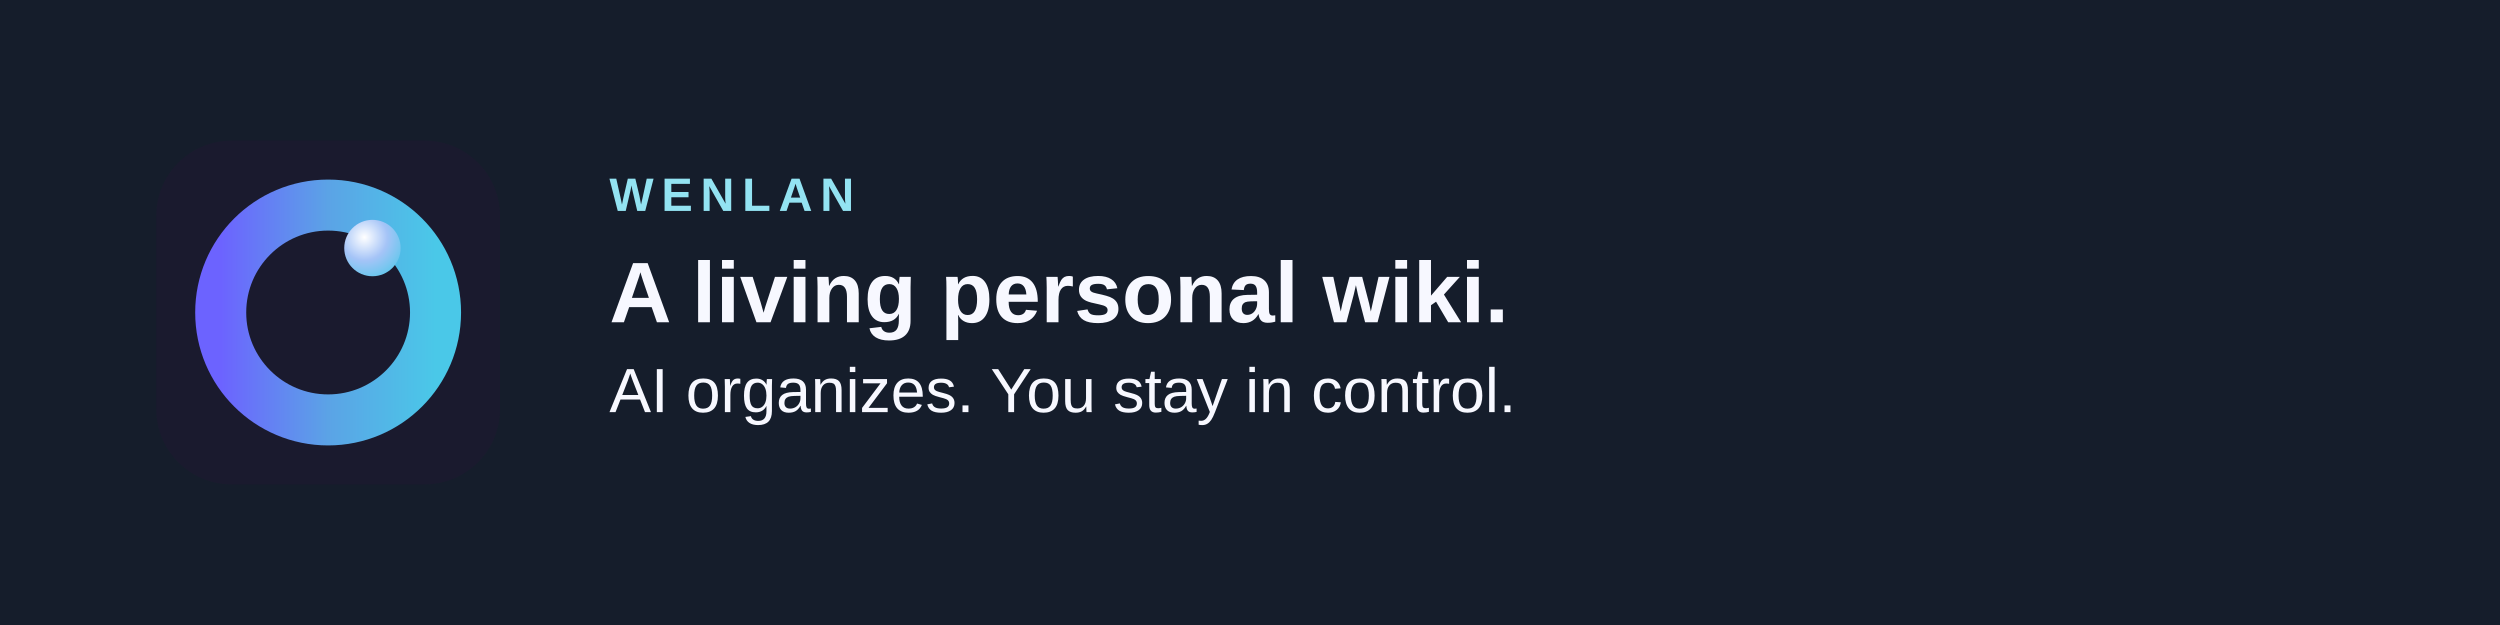
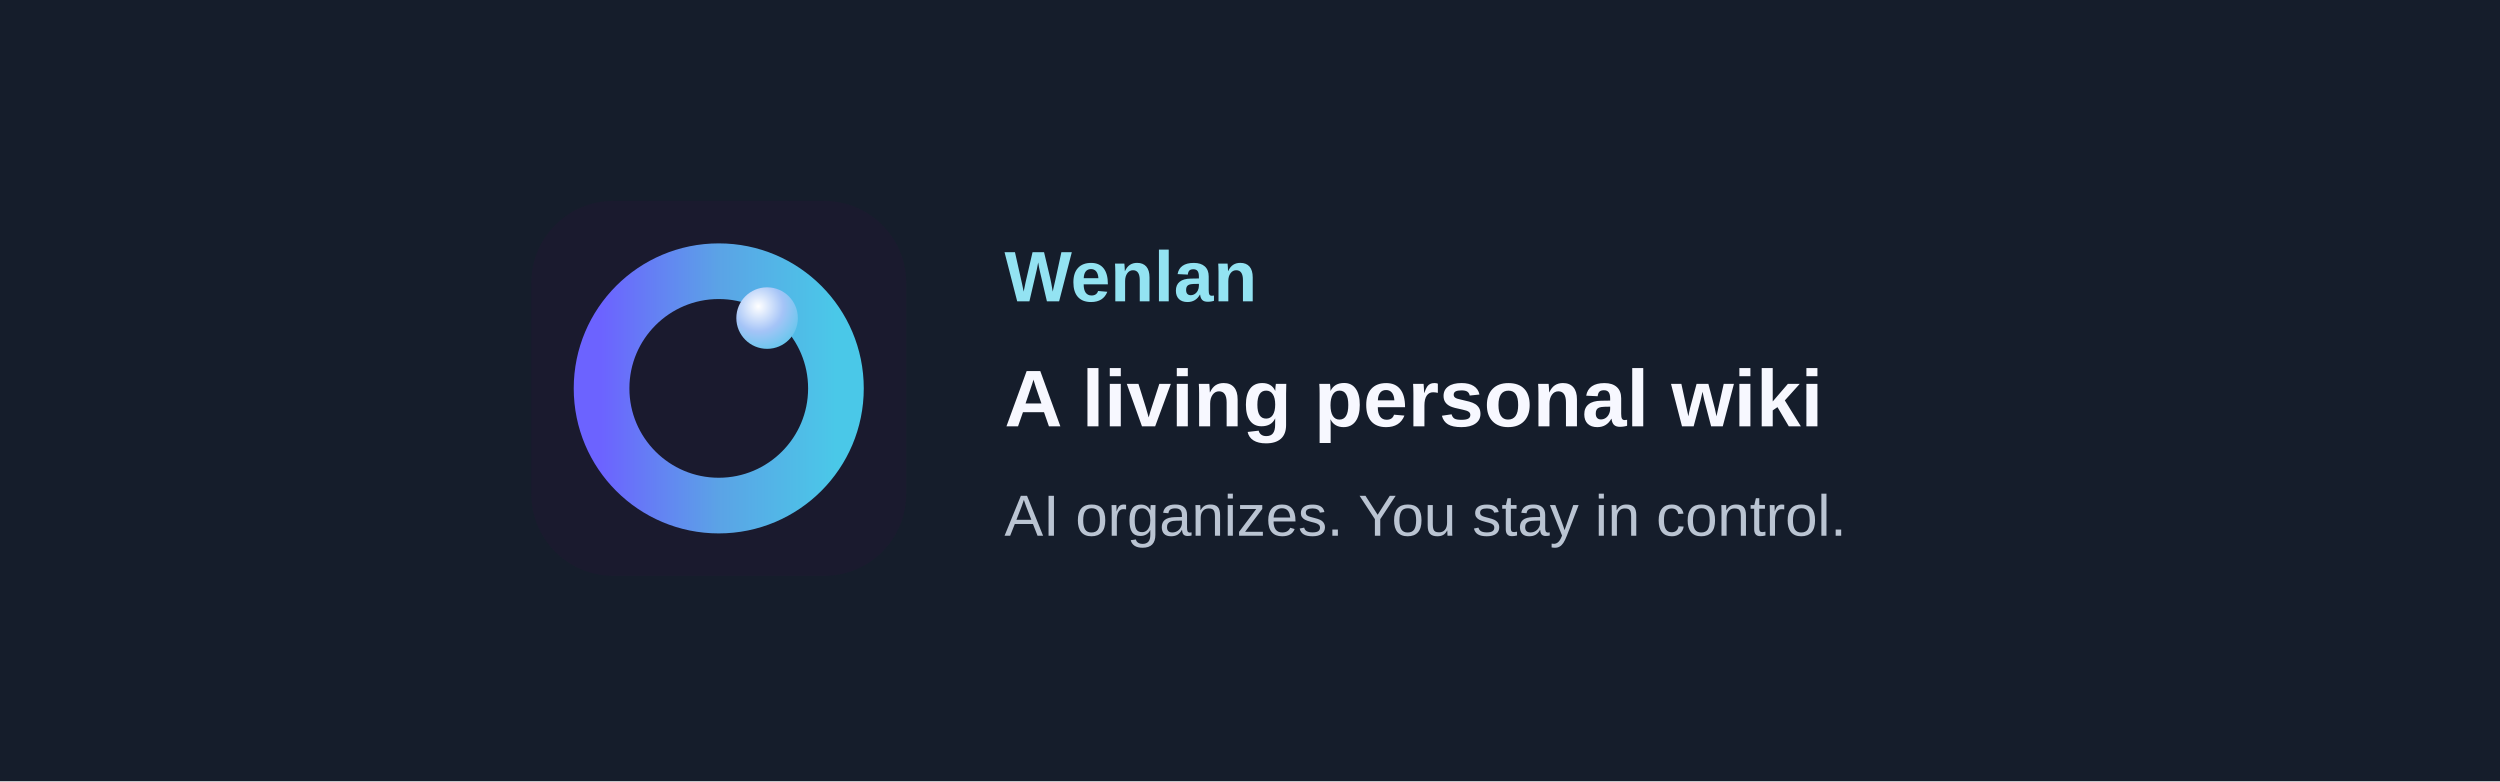
- <svg xmlns="http://www.w3.org/2000/svg" width="1280" height="320" viewBox="0 0 1280 320" fill="none" role="img" aria-labelledby="title desc">
-   <rect width="1280" height="320" fill="#151D2B" />
-   <g transform="translate(80 72) scale(0.34375)">
-     <rect width="512" height="512" rx="112" fill="#1A1A2E" />
-     <circle cx="256" cy="256" r="160" fill="none" stroke="url(#banner-en-desktop-ring)" stroke-width="76" />
-     <circle cx="322" cy="160" r="42" fill="url(#banner-en-desktop-orb)" />
+ <svg xmlns="http://www.w3.org/2000/svg" width="1120" height="350" viewBox="0 0 1120 350" fill="none" role="img" aria-labelledby="title desc">
+   <rect width="1120" height="350" fill="#151D2B" />
+   <g transform="translate(150 22)">
+     <g transform="translate(88 68) scale(0.328125)">
+       <rect width="512" height="512" rx="112" fill="#1A1A2E" />
+       <circle cx="256" cy="256" r="160" fill="none" stroke="url(#banner-en-desktop-ring)" stroke-width="76" />
+       <circle cx="322" cy="160" r="42" fill="url(#banner-en-desktop-orb)" />
+     </g>
+     <text x="300" y="113" fill="#93E3F2" font-size="32" font-weight="600" text-anchor="start">
+       <tspan font-family="-apple-system, BlinkMacSystemFont, &quot;SF Pro Display&quot;, &quot;Helvetica Neue&quot;, Arial, sans-serif">Wenlan</tspan>
+     </text>
+     <text x="300" y="169" fill="#F7F8FF" font-family="-apple-system, BlinkMacSystemFont, &quot;SF Pro Display&quot;, &quot;Helvetica Neue&quot;, Arial, sans-serif" font-size="36" font-weight="600" text-anchor="start">A living personal wiki</text>
+     <text x="300" y="218" fill="#BAC4D2" font-family="-apple-system, BlinkMacSystemFont, &quot;SF Pro Display&quot;, &quot;Helvetica Neue&quot;, Arial, sans-serif" font-size="26" font-weight="400" text-anchor="start">AI organizes. You stay in control.</text>
  </g>
-   <text x="312" y="108" fill="#93E3F2" font-family="Arial, &quot;Helvetica Neue&quot;, sans-serif" font-size="24" font-weight="700" text-anchor="start" letter-spacing="4">WENLAN</text>
-   <text x="312" y="165" fill="#F7F8FF" font-family="Arial, &quot;Helvetica Neue&quot;, sans-serif" font-size="44" font-weight="700" text-anchor="start">A living personal wiki.</text>
-   <text x="312" y="211" fill="#F7F8FF" font-family="Arial, &quot;Helvetica Neue&quot;, sans-serif" font-size="32" font-weight="400" text-anchor="start">AI organizes. You stay in control.</text>
  <defs>
    <linearGradient id="banner-en-desktop-ring" x1="96" y1="256" x2="416" y2="256" gradientUnits="userSpaceOnUse">
      <stop stop-color="#6C63FF" />
      <stop offset="0.5" stop-color="#5BA3E6" />
      <stop offset="1" stop-color="#4AC8E8" />
    </linearGradient>
    <radialGradient id="banner-en-desktop-orb" cx="0" cy="0" r="1" gradientUnits="userSpaceOnUse" gradientTransform="translate(310 144) rotate(52.125) scale(76.0263)">
      <stop stop-color="#FFFFFF" />
      <stop offset="0.45" stop-color="#A5C4F7" />
      <stop offset="1" stop-color="#4AC8E8" />
    </radialGradient>
  </defs>
</svg>
